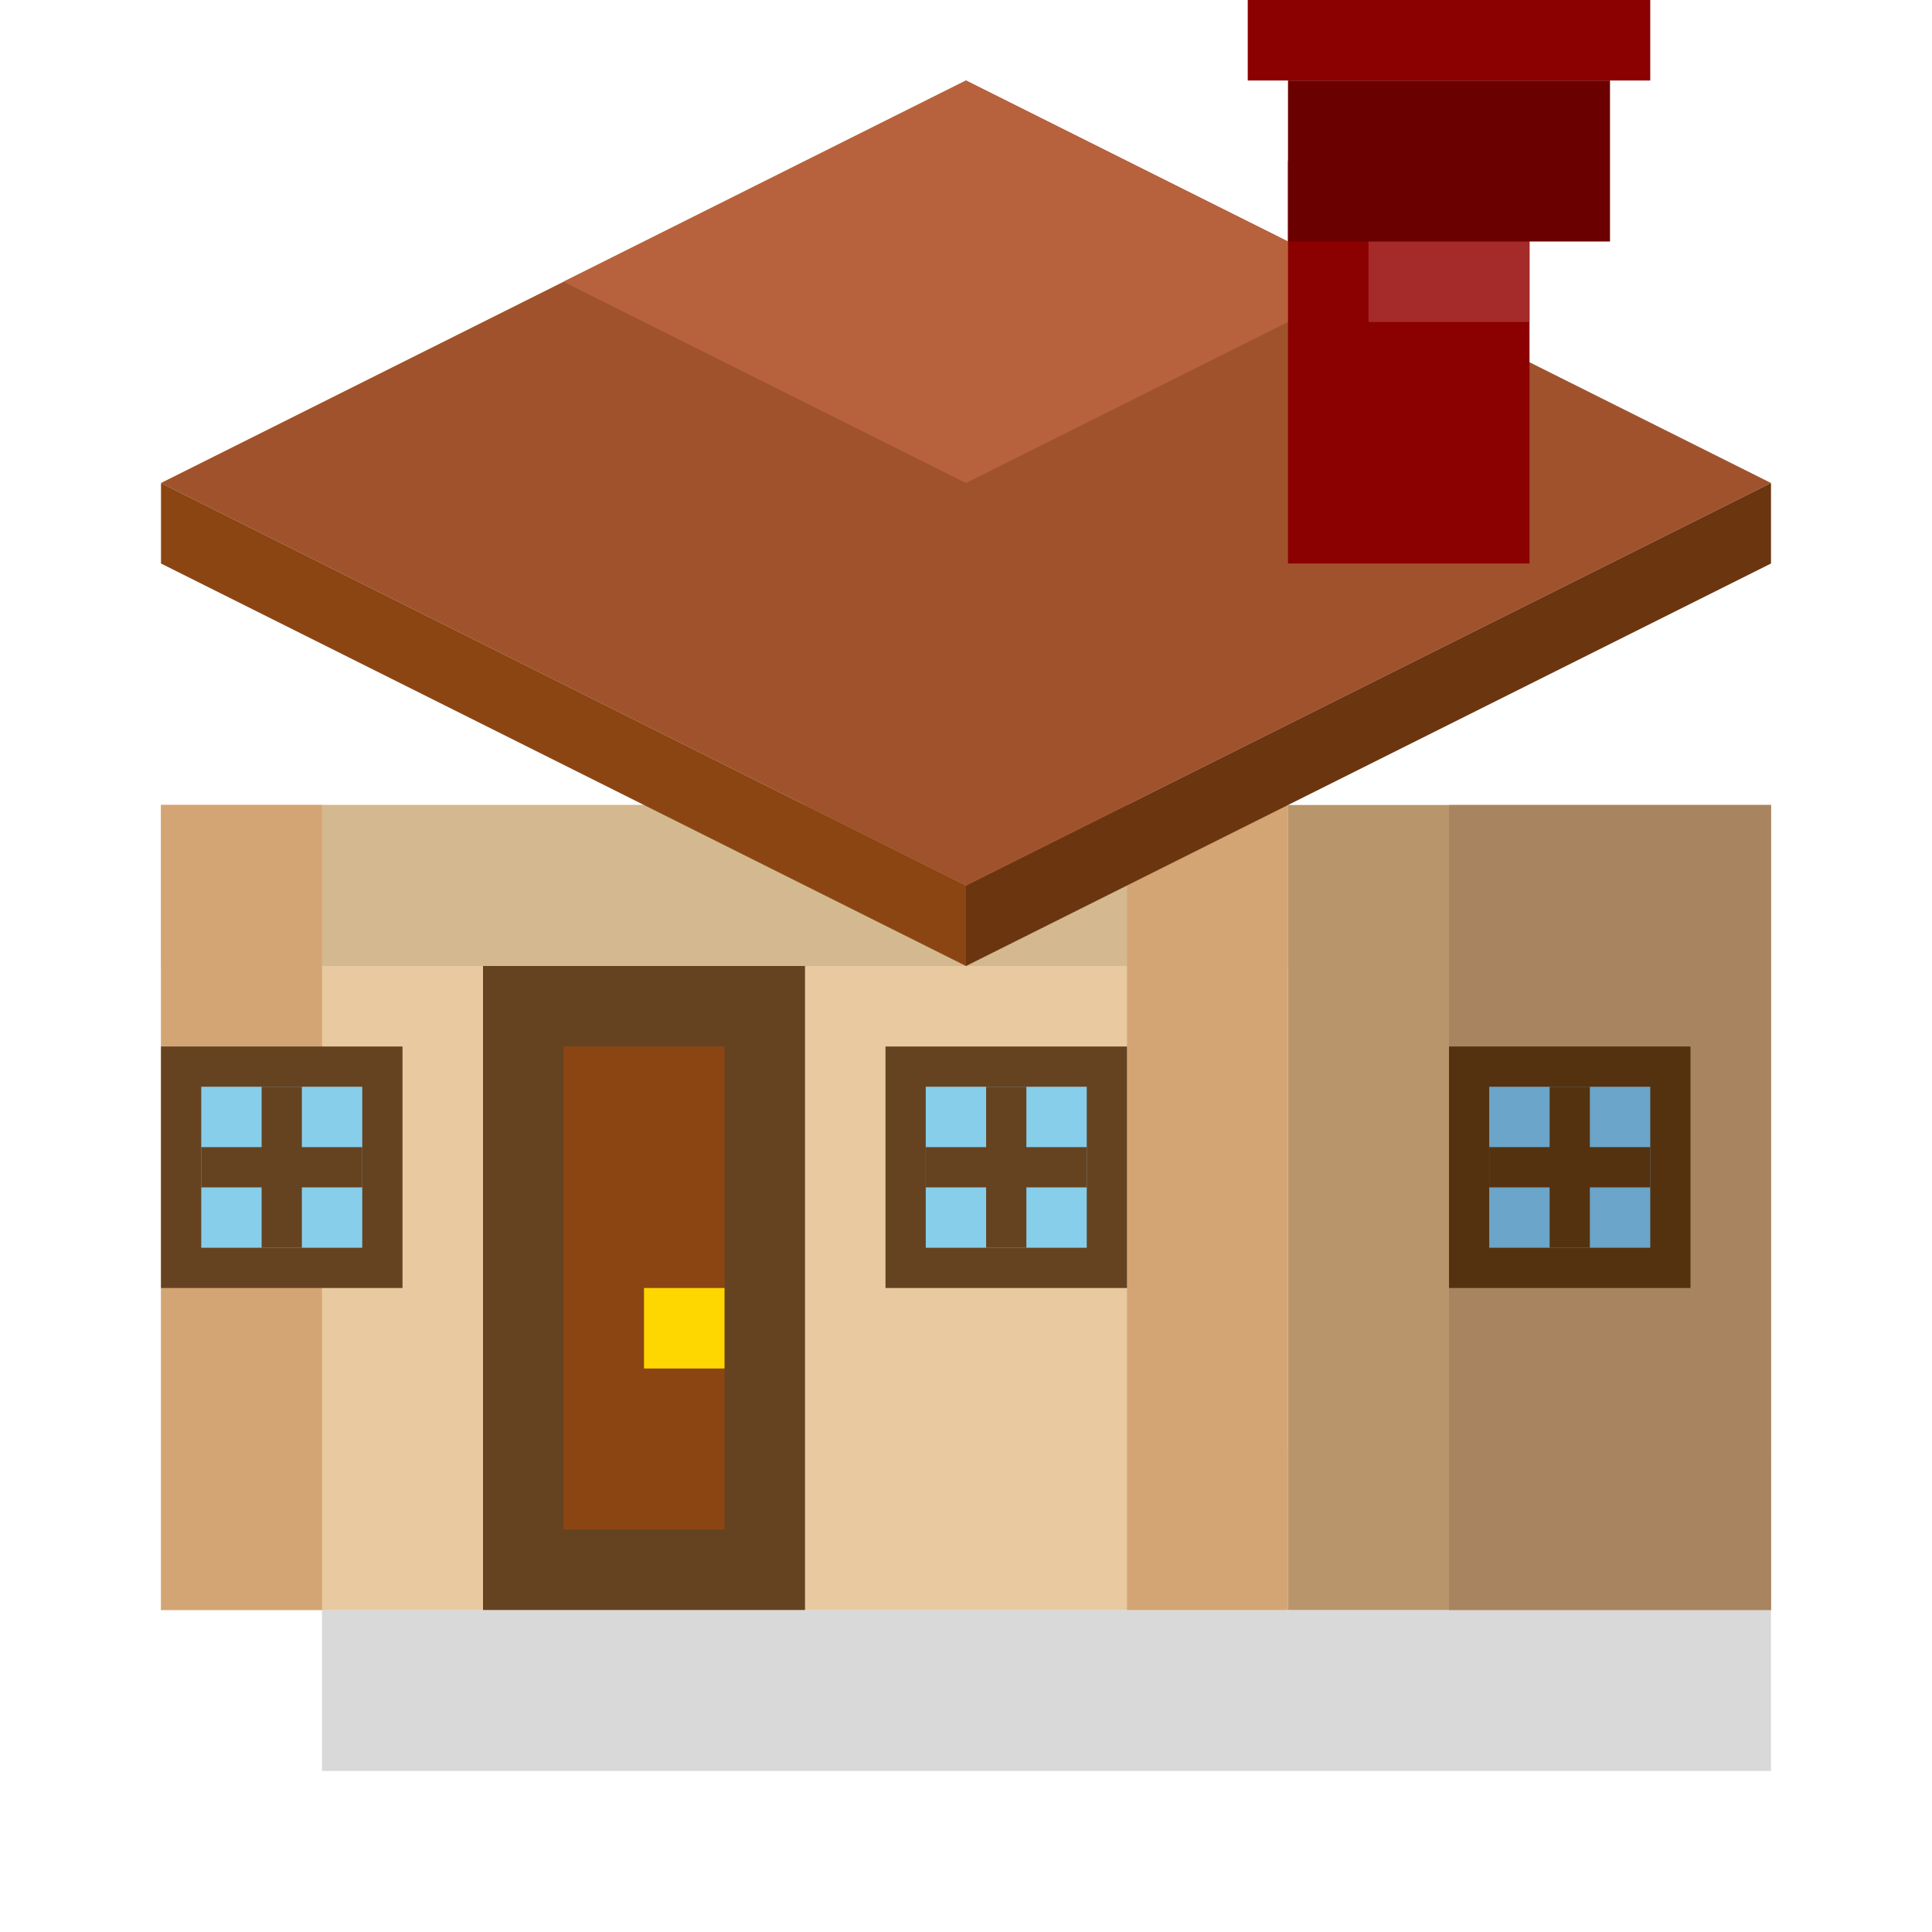
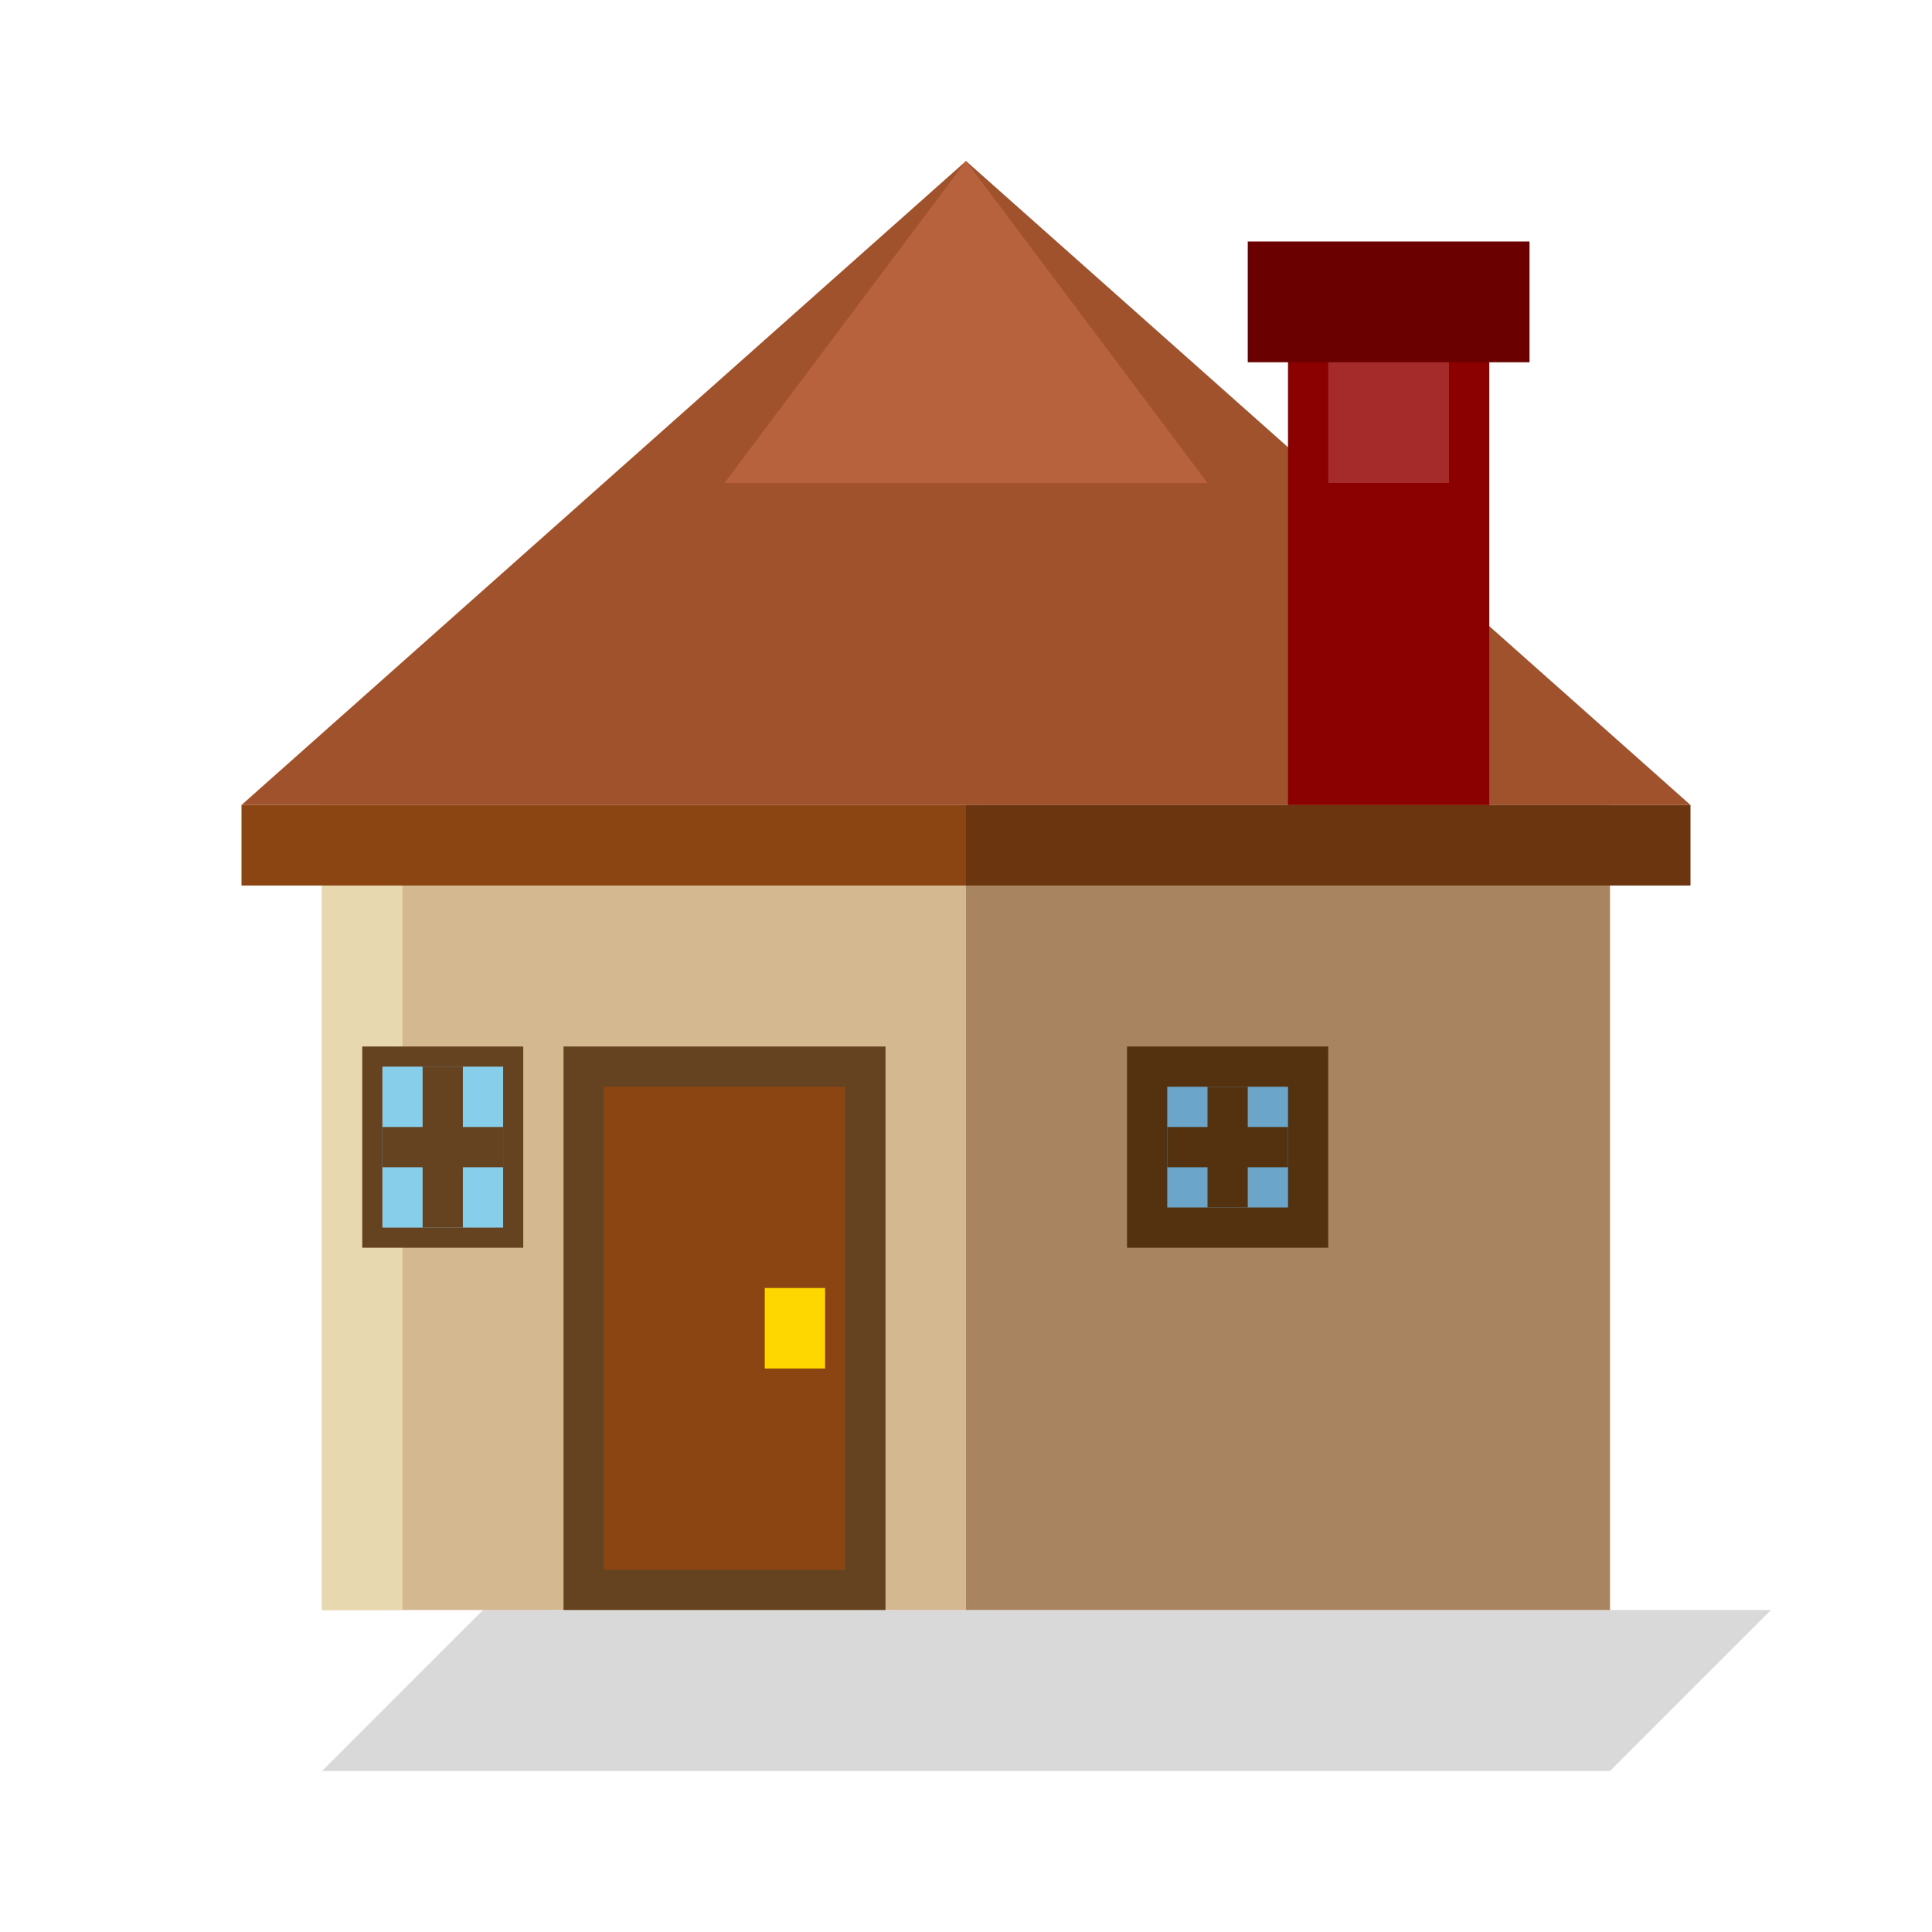
<svg xmlns="http://www.w3.org/2000/svg" viewBox="0 0 96 96" width="96" height="96">
-   <rect x="16" y="80" width="72" height="8" fill="rgba(0,0,0,0.15)" />
-   <rect x="8" y="72" width="80" height="8" fill="rgba(0,0,0,0.1)" />
-   <rect x="64" y="40" width="24" height="40" fill="#B8956A" />
-   <rect x="72" y="40" width="16" height="40" fill="#A88560" />
-   <rect x="8" y="40" width="56" height="40" fill="#E8C9A0" />
-   <rect x="8" y="40" width="56" height="8" fill="#D4B890" />
-   <rect x="8" y="40" width="8" height="40" fill="#D4A574" />
-   <rect x="56" y="40" width="8" height="40" fill="#D4A574" />
-   <rect x="24" y="48" width="16" height="32" fill="#654321" />
-   <rect x="28" y="52" width="8" height="24" fill="#8B4513" />
-   <rect x="32" y="64" width="4" height="4" fill="#FFD700" />
-   <rect x="8" y="52" width="12" height="12" fill="#654321" />
-   <rect x="10" y="54" width="8" height="8" fill="#87CEEB" />
-   <rect x="13" y="54" width="2" height="8" fill="#654321" />
-   <rect x="10" y="57" width="8" height="2" fill="#654321" />
-   <rect x="44" y="52" width="12" height="12" fill="#654321" />
-   <rect x="46" y="54" width="8" height="8" fill="#87CEEB" />
-   <rect x="49" y="54" width="2" height="8" fill="#654321" />
-   <rect x="46" y="57" width="8" height="2" fill="#654321" />
-   <rect x="72" y="52" width="12" height="12" fill="#543210" />
-   <rect x="74" y="54" width="8" height="8" fill="#6BA5C9" />
-   <rect x="77" y="54" width="2" height="8" fill="#543210" />
-   <rect x="74" y="57" width="8" height="2" fill="#543210" />
-   <polygon points="48,4 88,24 48,44 8,24" fill="#A0522D" />
-   <polygon points="8,24 48,44 48,48 8,28" fill="#8B4513" />
-   <polygon points="48,44 88,24 88,28 48,48" fill="#6B3510" />
-   <polygon points="48,4 68,14 48,24 28,14" fill="#B8623D" />
-   <rect x="64" y="8" width="12" height="20" fill="#8B0000" />
-   <rect x="68" y="8" width="8" height="8" fill="#A52A2A" />
-   <rect x="64" y="4" width="16" height="8" fill="#6B0000" />
-   <rect x="62" y="0" width="20" height="4" fill="#8B0000" />
+   <polygon points="16,88 80,88 88,80 24,80" fill="rgba(0,0,0,0.15)" />
+   <polygon points="48,40 80,40 80,80 48,80" fill="#A88560" />
+   <polygon points="16,40 48,40 48,80 16,80" fill="#D4B890" />
+   <rect x="16" y="40" width="4" height="40" fill="#E8D8B0" />
+   <polygon points="48,8 84,40 48,40 12,40" fill="#A0522D" />
+   <polygon points="12,40 48,40 48,44 12,44" fill="#8B4513" />
+   <polygon points="48,40 84,40 84,44 48,44" fill="#6B3510" />
+   <polygon points="48,8 60,24 48,24 36,24" fill="#B8623D" />
+   <rect x="28" y="52" width="16" height="28" fill="#654321" />
+   <rect x="30" y="54" width="12" height="24" fill="#8B4513" />
+   <rect x="38" y="64" width="3" height="4" fill="#FFD700" />
+   <rect x="18" y="52" width="8" height="10" fill="#654321" />
+   <rect x="19" y="53" width="6" height="8" fill="#87CEEB" />
+   <rect x="21" y="53" width="2" height="8" fill="#654321" />
+   <rect x="19" y="56" width="6" height="2" fill="#654321" />
+   <rect x="56" y="52" width="10" height="10" fill="#543210" />
+   <rect x="58" y="54" width="6" height="6" fill="#6BA5C9" />
+   <rect x="60" y="54" width="2" height="6" fill="#543210" />
+   <rect x="58" y="56" width="6" height="2" fill="#543210" />
+   <rect x="64" y="16" width="10" height="24" fill="#8B0000" />
+   <rect x="66" y="16" width="6" height="8" fill="#A52A2A" />
+   <rect x="62" y="12" width="14" height="6" fill="#6B0000" />
</svg>
